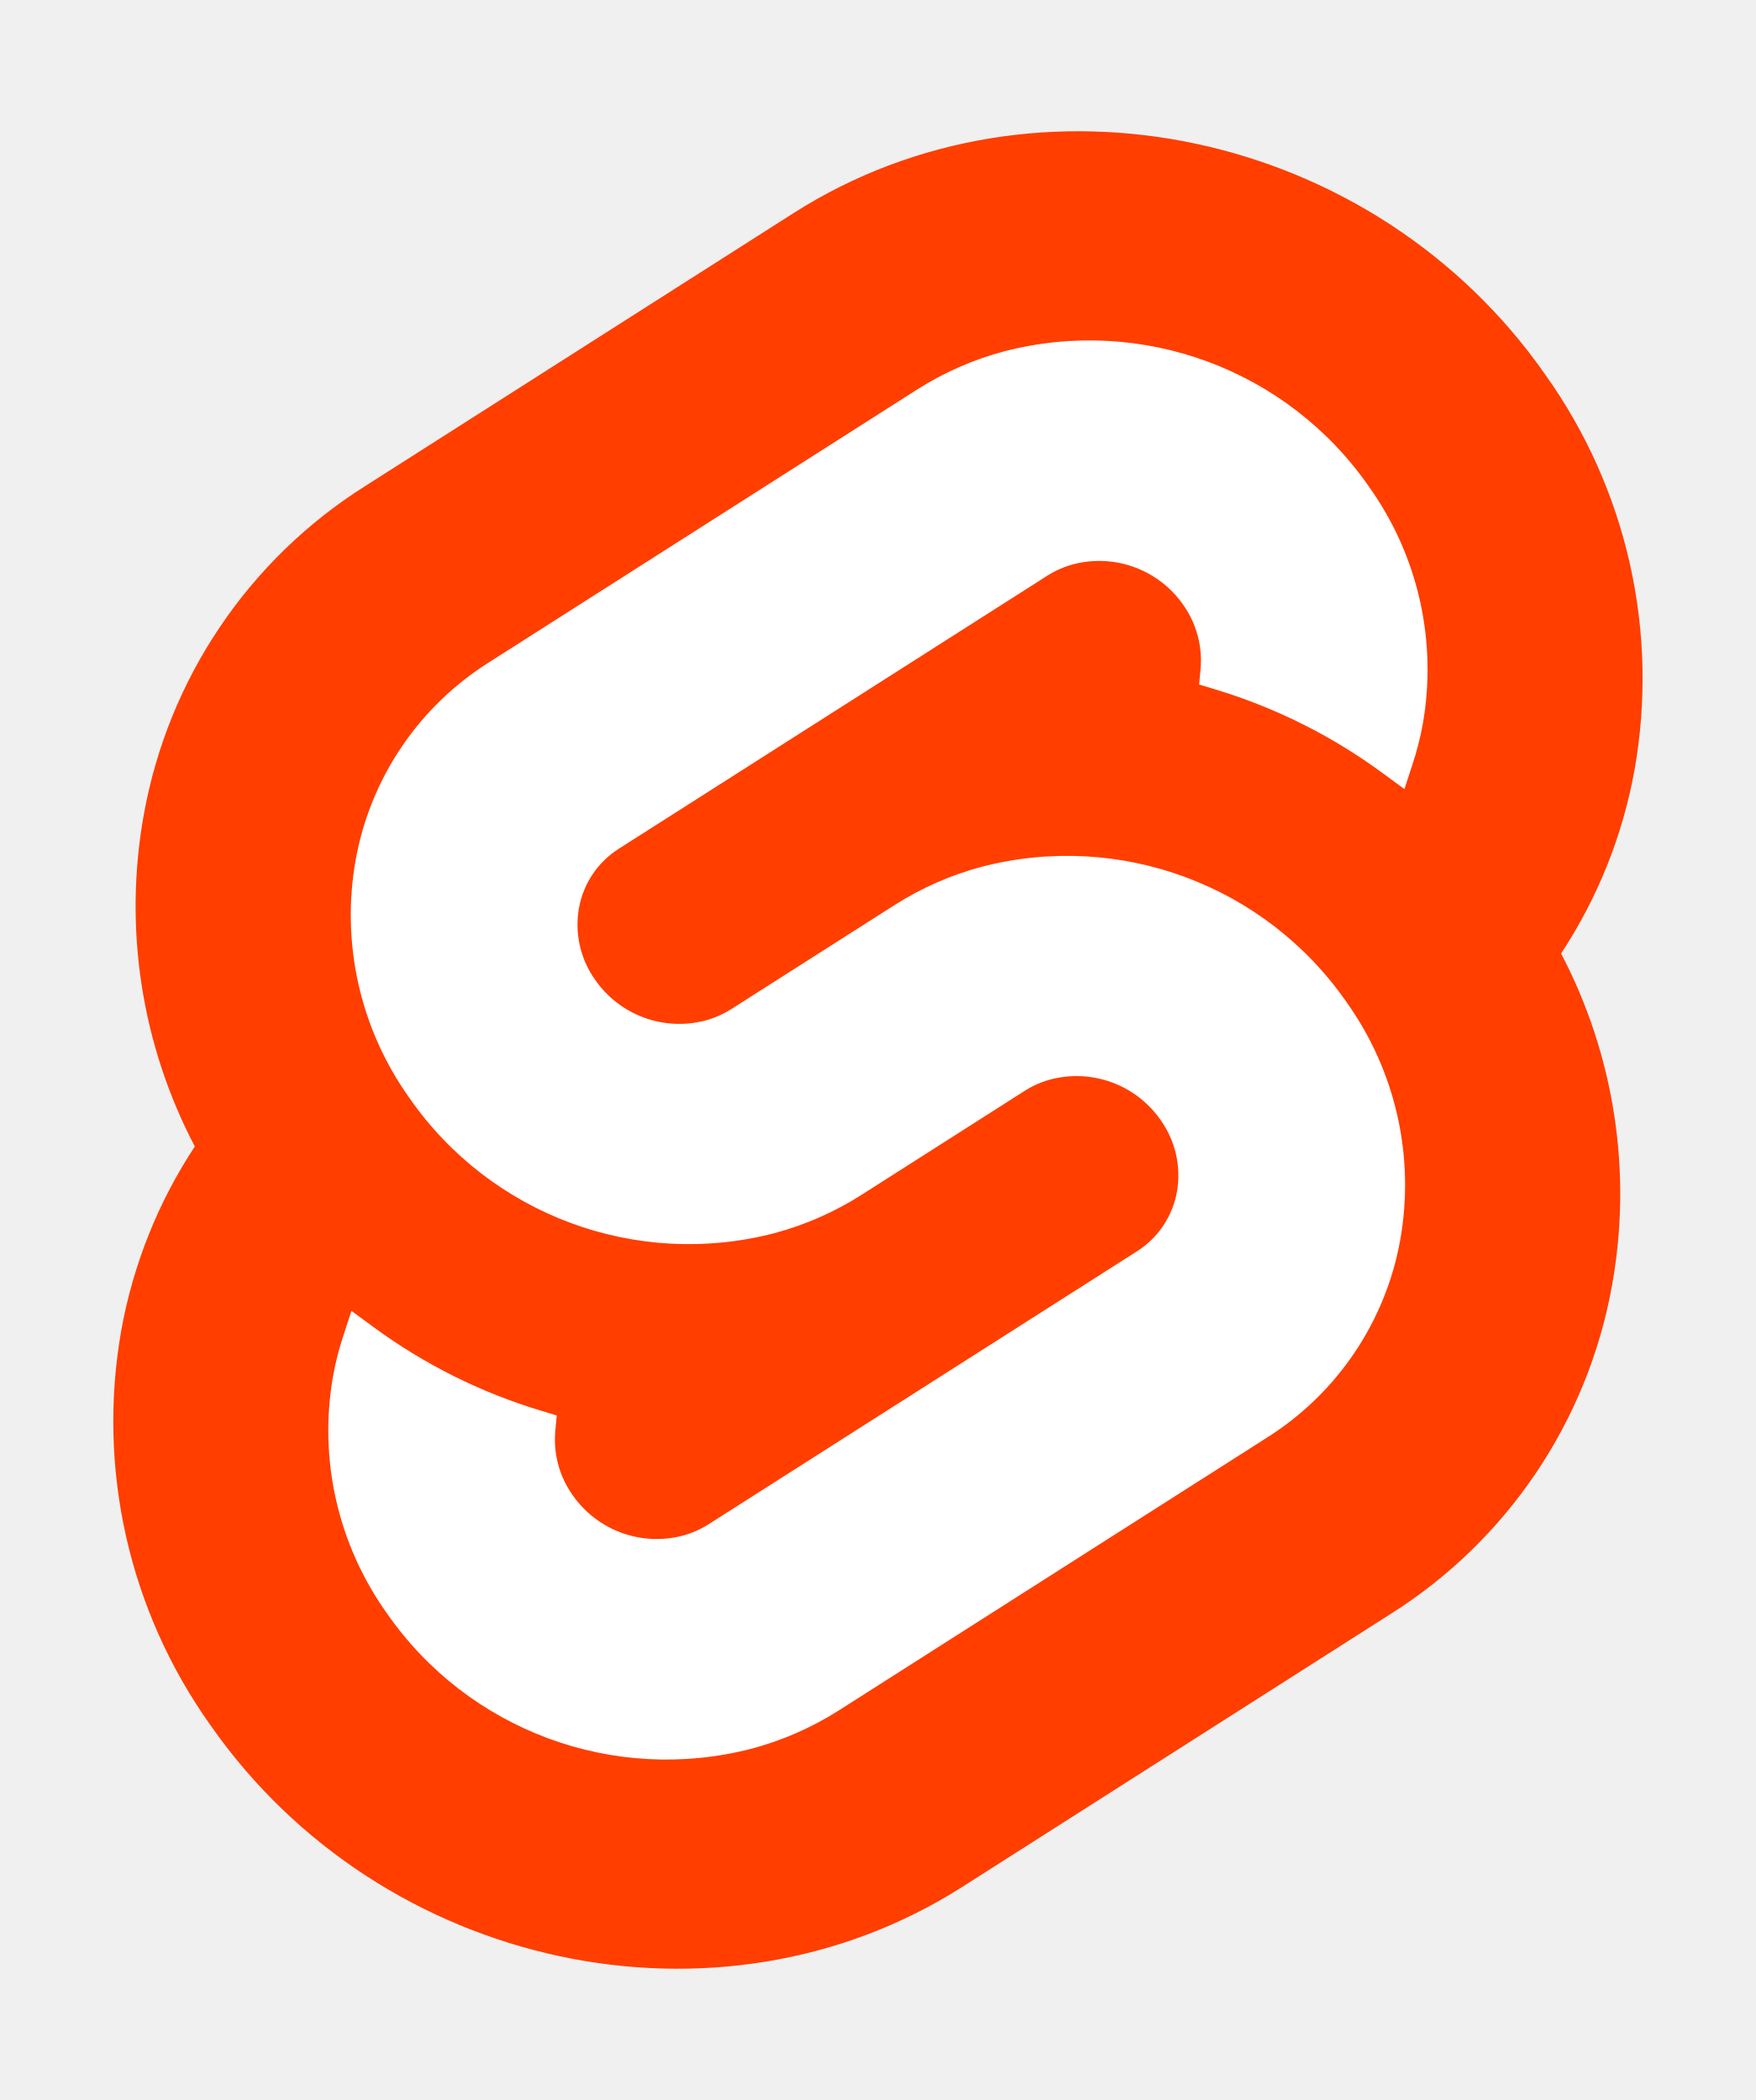
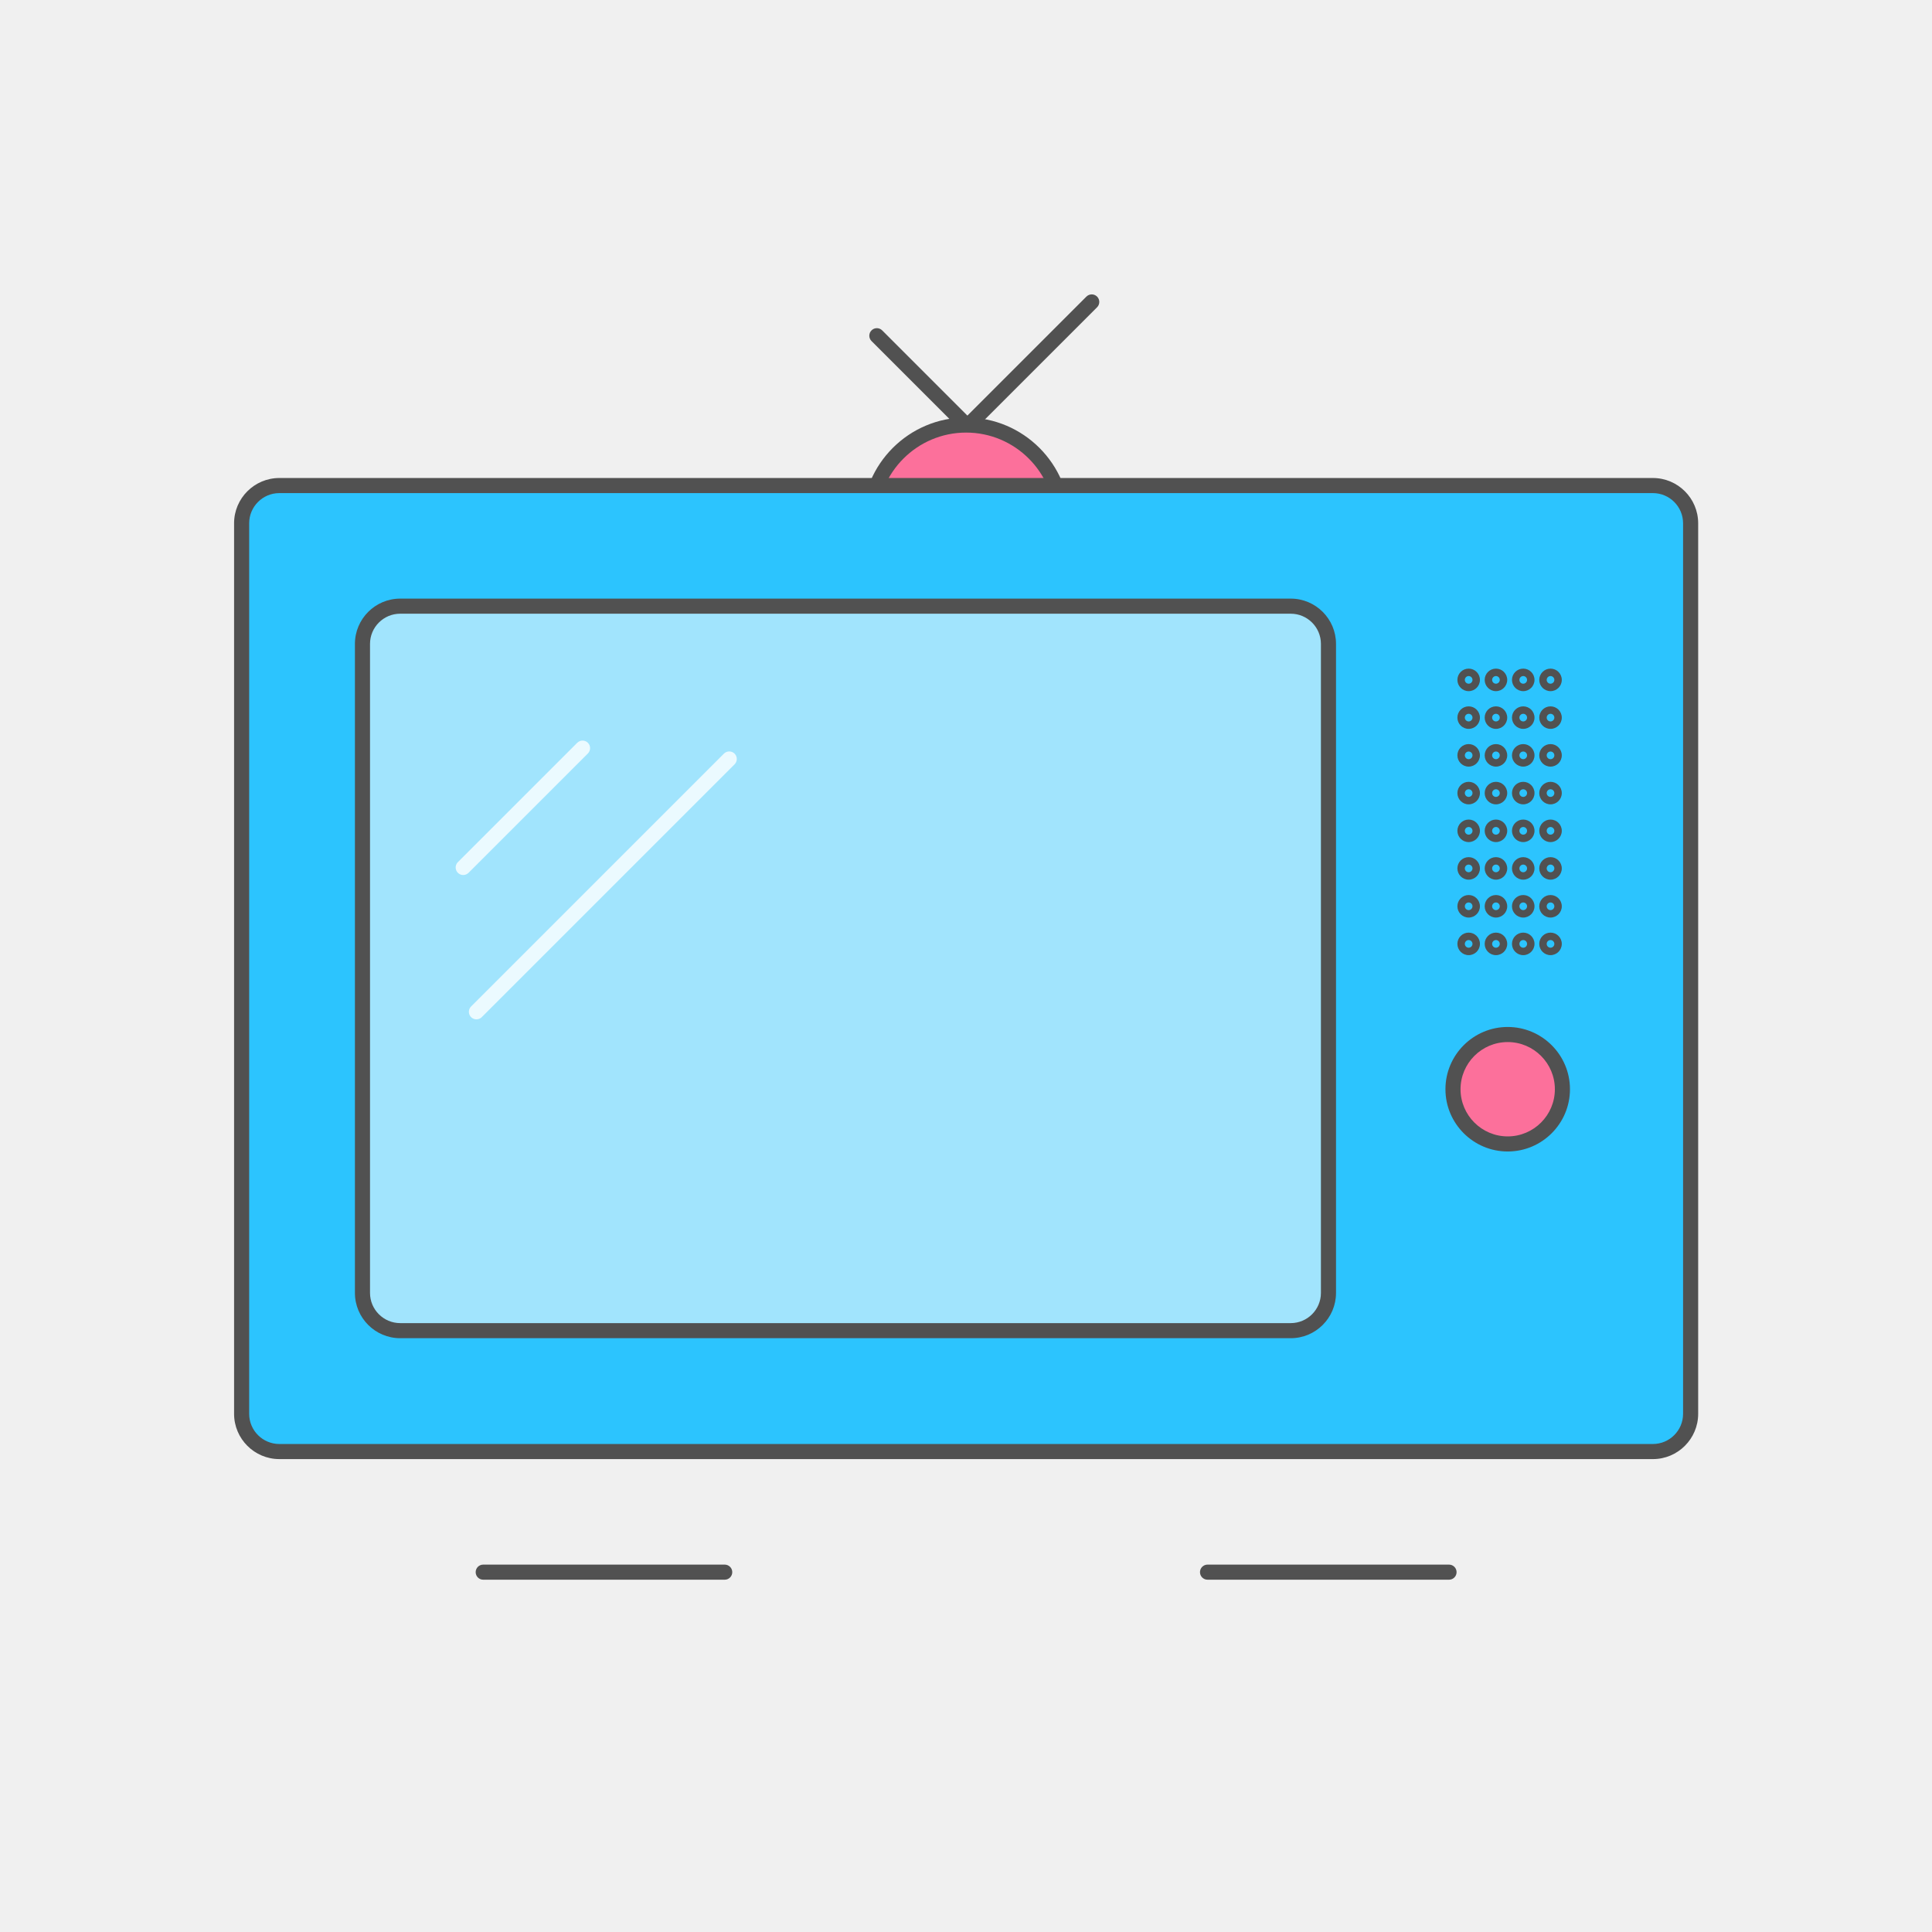
- <svg xmlns="http://www.w3.org/2000/svg" width="107" height="128" viewBox="0 0 107 128">
-   <path d="M94.157 22.819c-10.4-14.885-30.94-19.297-45.792-9.835L22.282 29.608A29.92 29.92 0 0 0 8.764 49.65a31.5 31.5 0 0 0 3.108 20.231 30 30 0 0 0-4.477 11.183 31.9 31.9 0 0 0 5.448 24.116c10.402 14.887 30.942 19.297 45.791 9.835l26.083-16.624A29.92 29.92 0 0 0 98.235 78.35a31.53 31.53 0 0 0-3.105-20.232 30 30 0 0 0 4.474-11.182 31.88 31.88 0 0 0-5.447-24.116" style="fill:#ff3e00" />
-   <path d="M45.817 106.582a20.72 20.72 0 0 1-22.237-8.243 19.17 19.17 0 0 1-3.277-14.503 18 18 0 0 1 .624-2.435l.49-1.498 1.337.981a33.6 33.6 0 0 0 10.203 5.098l.97.294-.09.968a5.85 5.85 0 0 0 1.052 3.878 6.24 6.24 0 0 0 6.695 2.485 5.8 5.8 0 0 0 1.603-.704L69.27 76.28a5.43 5.43 0 0 0 2.45-3.631 5.8 5.8 0 0 0-.987-4.371 6.24 6.24 0 0 0-6.698-2.487 5.7 5.7 0 0 0-1.6.704l-9.953 6.345a19 19 0 0 1-5.296 2.326 20.72 20.72 0 0 1-22.237-8.243 19.17 19.17 0 0 1-3.277-14.502 17.99 17.99 0 0 1 8.13-12.052l26.081-16.623a19 19 0 0 1 5.3-2.329 20.72 20.72 0 0 1 22.237 8.243 19.17 19.17 0 0 1 3.277 14.503 18 18 0 0 1-.624 2.435l-.49 1.498-1.337-.98a33.6 33.6 0 0 0-10.203-5.1l-.97-.294.09-.968a5.86 5.86 0 0 0-1.052-3.878 6.24 6.24 0 0 0-6.696-2.485 5.8 5.8 0 0 0-1.602.704L37.73 51.72a5.42 5.42 0 0 0-2.449 3.63 5.79 5.79 0 0 0 .986 4.372 6.24 6.24 0 0 0 6.698 2.486 5.8 5.8 0 0 0 1.602-.704l9.952-6.342a19 19 0 0 1 5.295-2.328 20.72 20.72 0 0 1 22.237 8.242 19.17 19.17 0 0 1 3.277 14.503 18 18 0 0 1-8.13 12.053l-26.081 16.622a19 19 0 0 1-5.3 2.328" style="fill:#fff" />
+ <svg xmlns="http://www.w3.org/2000/svg" width="800px" height="800px" viewBox="0 0 1024 1024" class="icon" version="1.1">
+   <path d="M513.252 226.435l-48.5-48.5" fill="#FC709B" />
+   <path d="M513.251 230.435a3.994 3.994 0 0 1-2.829-1.171l-48.5-48.5a4 4 0 0 1 5.657-5.657l48.5 48.5a4 4 0 0 1-2.828 6.828z" fill="#515151" />
+   <path d="M507.898 230.78l70.75-70.75" fill="#FC709B" />
+   <path d="M507.898 234.78a4 4 0 0 1-2.829-6.828l70.75-70.75a4 4 0 0 1 5.657 5.657l-70.75 70.75a3.99 3.99 0 0 1-2.828 1.171z" fill="#515151" />
+   <path d="M512.066 276.277m-51 0a51 51 0 1 0 102 0 51 51 0 1 0-102 0Z" fill="#FC709B" />
+   <path d="M512.066 331.277c-30.327 0-55-24.673-55-55s24.673-55 55-55 55 24.673 55 55-24.673 55-55 55z m0-102c-25.916 0-47 21.084-47 47s21.084 47 47 47 47-21.084 47-47-21.084-47-47-47z" fill="#515151" />
+   <path d="M876.066 769.352h-728c-11.046 0-20-8.954-20-20v-472c0-11.046 8.954-20 20-20h728c11.046 0 20 8.954 20 20v472c0 11.046-8.954 20-20 20z" fill="#2CC4FE" />
+   <path d="M876.066 773.352h-728c-13.234 0-24-10.766-24-24v-472c0-13.233 10.766-24 24-24h728c13.233 0 24 10.767 24 24v472c0 13.234-10.766 24-24 24z m-728-512c-8.822 0-16 7.178-16 16v472c0 8.822 7.178 16 16 16h728c8.822 0 16-7.178 16-16v-472c0-8.822-7.178-16-16-16h-728z" fill="#515151" />
+   <path d="M684.116 705.277H212.115c-11.046 0-20-8.954-20-20V341.276c0-11.046 8.954-20 20-20h472.001c11.046 0 20 8.954 20 20v344.001c0 11.046-8.954 20-20 20z" fill="#A1E4FD" />
+   <path d="M684.116 709.277H212.115c-13.234 0-24-10.766-24-24V341.276c0-13.234 10.766-24 24-24h472.001c13.234 0 24 10.766 24 24v344.002c0 13.233-10.766 23.999-24 23.999zM212.115 325.276c-8.822 0-16 7.178-16 16v344.002c0 8.822 7.178 16 16 16h472.001c8.822 0 16-7.178 16-16V341.276c0-8.822-7.178-16-16-16H212.115z" fill="#515151" />
+   <path d="M799.116 577.315m-29 0a29 29 0 1 0 58 0 29 29 0 1 0-58 0Z" fill="#FC709B" />
+   <path d="M799.116 610.315c-18.196 0-33-14.804-33-33s14.804-33 33-33 33 14.804 33 33-14.804 33-33 33z m0-58c-13.785 0-25 11.215-25 25s11.215 25 25 25 25-11.215 25-25-11.215-25-25-25z" fill="#515151" />
+   <path d="M778.421 480.352m-1.972 0a1.972 1.972 0 1 0 3.944 0 1.972 1.972 0 1 0-3.944 0Z" fill="#2CC4FE" />
+   <path d="M778.421 486.324c-3.293 0-5.972-2.679-5.972-5.972s2.679-5.972 5.972-5.972 5.972 2.679 5.972 5.972-2.679 5.972-5.972 5.972z m0-8c-1.118 0-2.028 0.91-2.028 2.028s0.91 2.028 2.028 2.028c1.119 0 2.028-0.91 2.028-2.028s-0.909-2.028-2.028-2.028z" fill="#515151" />
+   <path d="M792.884 480.352m-1.972 0a1.972 1.972 0 1 0 3.944 0 1.972 1.972 0 1 0-3.944 0Z" fill="#2CC4FE" />
+   <path d="M792.884 486.324c-3.293 0-5.972-2.679-5.972-5.972s2.679-5.972 5.972-5.972 5.972 2.679 5.972 5.972-2.679 5.972-5.972 5.972z m0-8c-1.118 0-2.028 0.91-2.028 2.028s0.91 2.028 2.028 2.028 2.028-0.91 2.028-2.028-0.91-2.028-2.028-2.028z" fill="#515151" />
+   <path d="M807.347 480.352m-1.972 0a1.972 1.972 0 1 0 3.944 0 1.972 1.972 0 1 0-3.944 0Z" fill="#2CC4FE" />
+   <path d="M807.347 486.324c-3.293 0-5.972-2.679-5.972-5.972s2.679-5.972 5.972-5.972 5.972 2.679 5.972 5.972-2.679 5.972-5.972 5.972z m0-8c-1.118 0-2.028 0.91-2.028 2.028s0.91 2.028 2.028 2.028c1.119 0 2.028-0.91 2.028-2.028s-0.909-2.028-2.028-2.028z" fill="#515151" />
+   <path d="M821.81 480.352m-1.972 0a1.972 1.972 0 1 0 3.944 0 1.972 1.972 0 1 0-3.944 0Z" fill="#2CC4FE" />
+   <path d="M821.811 486.324c-3.293 0-5.972-2.679-5.972-5.972s2.679-5.972 5.972-5.972 5.972 2.679 5.972 5.972-2.679 5.972-5.972 5.972z m0-8c-1.119 0-2.028 0.91-2.028 2.028s0.91 2.028 2.028 2.028c1.118 0 2.028-0.91 2.028-2.028s-0.91-2.028-2.028-2.028z" fill="#515151" />
+   <path d="M778.421 500.276m-1.972 0a1.972 1.972 0 1 0 3.944 0 1.972 1.972 0 1 0-3.944 0Z" fill="#2CC4FE" />
+   <path d="M778.421 506.248c-3.293 0-5.972-2.679-5.972-5.972s2.679-5.972 5.972-5.972 5.972 2.679 5.972 5.972-2.679 5.972-5.972 5.972z m0-8a2.03 2.03 0 0 0-2.028 2.028 2.03 2.03 0 0 0 2.028 2.028 2.03 2.03 0 0 0 2.028-2.028 2.03 2.03 0 0 0-2.028-2.028z" fill="#515151" />
+   <path d="M792.884 500.276m-1.972 0a1.972 1.972 0 1 0 3.944 0 1.972 1.972 0 1 0-3.944 0Z" fill="#2CC4FE" />
+   <path d="M792.884 506.248c-3.293 0-5.972-2.679-5.972-5.972s2.679-5.972 5.972-5.972 5.972 2.679 5.972 5.972-2.679 5.972-5.972 5.972z m0-8a2.03 2.03 0 0 0-2.028 2.028c0 1.119 0.91 2.028 2.028 2.028s2.028-0.91 2.028-2.028a2.03 2.03 0 0 0-2.028-2.028z" fill="#515151" />
+   <path d="M807.347 500.276m-1.972 0a1.972 1.972 0 1 0 3.944 0 1.972 1.972 0 1 0-3.944 0Z" fill="#2CC4FE" />
+   <path d="M807.347 506.248c-3.293 0-5.972-2.679-5.972-5.972s2.679-5.972 5.972-5.972 5.972 2.679 5.972 5.972-2.679 5.972-5.972 5.972z m0-8a2.03 2.03 0 0 0-2.028 2.028 2.03 2.03 0 0 0 2.028 2.028 2.03 2.03 0 0 0 2.028-2.028 2.03 2.03 0 0 0-2.028-2.028z" fill="#515151" />
+   <path d="M821.81 500.276m-1.972 0a1.972 1.972 0 1 0 3.944 0 1.972 1.972 0 1 0-3.944 0Z" fill="#2CC4FE" />
+   <path d="M821.811 506.248c-3.293 0-5.972-2.679-5.972-5.972s2.679-5.972 5.972-5.972 5.972 2.679 5.972 5.972-2.679 5.972-5.972 5.972z m0-8a2.03 2.03 0 0 0-2.028 2.028 2.03 2.03 0 0 0 2.028 2.028 2.03 2.03 0 0 0 2.028-2.028 2.03 2.03 0 0 0-2.028-2.028z" fill="#515151" />
+   <path d="M778.421 460.276m-1.972 0a1.972 1.972 0 1 0 3.944 0 1.972 1.972 0 1 0-3.944 0Z" fill="#2CC4FE" />
+   <path d="M778.421 466.248c-3.293 0-5.972-2.679-5.972-5.972s2.679-5.972 5.972-5.972 5.972 2.679 5.972 5.972-2.679 5.972-5.972 5.972z m0-8a2.03 2.03 0 0 0-2.028 2.028 2.03 2.03 0 0 0 2.028 2.028 2.03 2.03 0 0 0 2.028-2.028 2.03 2.03 0 0 0-2.028-2.028z" fill="#515151" />
+   <path d="M792.884 460.276m-1.972 0a1.972 1.972 0 1 0 3.944 0 1.972 1.972 0 1 0-3.944 0Z" fill="#2CC4FE" />
+   <path d="M792.884 466.248c-3.293 0-5.972-2.679-5.972-5.972s2.679-5.972 5.972-5.972 5.972 2.679 5.972 5.972-2.679 5.972-5.972 5.972z m0-8a2.03 2.03 0 0 0-2.028 2.028c0 1.119 0.91 2.028 2.028 2.028s2.028-0.91 2.028-2.028a2.03 2.03 0 0 0-2.028-2.028z" fill="#515151" />
+   <path d="M807.347 460.276m-1.972 0a1.972 1.972 0 1 0 3.944 0 1.972 1.972 0 1 0-3.944 0Z" fill="#2CC4FE" />
+   <path d="M807.347 466.248c-3.293 0-5.972-2.679-5.972-5.972s2.679-5.972 5.972-5.972 5.972 2.679 5.972 5.972-2.679 5.972-5.972 5.972z m0-8a2.03 2.03 0 0 0-2.028 2.028 2.03 2.03 0 0 0 2.028 2.028 2.03 2.03 0 0 0 2.028-2.028 2.03 2.03 0 0 0-2.028-2.028z" fill="#515151" />
+   <path d="M821.81 460.276m-1.972 0a1.972 1.972 0 1 0 3.944 0 1.972 1.972 0 1 0-3.944 0Z" fill="#2CC4FE" />
+   <path d="M821.811 466.248c-3.293 0-5.972-2.679-5.972-5.972s2.679-5.972 5.972-5.972 5.972 2.679 5.972 5.972-2.679 5.972-5.972 5.972z m0-8a2.03 2.03 0 0 0-2.028 2.028 2.03 2.03 0 0 0 2.028 2.028 2.03 2.03 0 0 0 2.028-2.028 2.03 2.03 0 0 0-2.028-2.028z" fill="#515151" />
+   <path d="M778.421 440.352m-1.972 0a1.972 1.972 0 1 0 3.944 0 1.972 1.972 0 1 0-3.944 0Z" fill="#2CC4FE" />
+   <path d="M778.421 446.324c-3.293 0-5.972-2.679-5.972-5.972s2.679-5.972 5.972-5.972 5.972 2.679 5.972 5.972-2.679 5.972-5.972 5.972z m0-8c-1.118 0-2.028 0.91-2.028 2.028s0.91 2.028 2.028 2.028c1.119 0 2.028-0.91 2.028-2.028s-0.909-2.028-2.028-2.028z" fill="#515151" />
+   <path d="M792.884 440.352m-1.972 0a1.972 1.972 0 1 0 3.944 0 1.972 1.972 0 1 0-3.944 0Z" fill="#2CC4FE" />
+   <path d="M792.884 446.324c-3.293 0-5.972-2.679-5.972-5.972s2.679-5.972 5.972-5.972 5.972 2.679 5.972 5.972-2.679 5.972-5.972 5.972z m0-8c-1.118 0-2.028 0.91-2.028 2.028s0.91 2.028 2.028 2.028 2.028-0.91 2.028-2.028-0.91-2.028-2.028-2.028z" fill="#515151" />
+   <path d="M807.347 440.352m-1.972 0a1.972 1.972 0 1 0 3.944 0 1.972 1.972 0 1 0-3.944 0Z" fill="#2CC4FE" />
+   <path d="M807.347 446.324c-3.293 0-5.972-2.679-5.972-5.972s2.679-5.972 5.972-5.972 5.972 2.679 5.972 5.972-2.679 5.972-5.972 5.972z m0-8c-1.118 0-2.028 0.91-2.028 2.028s0.91 2.028 2.028 2.028c1.119 0 2.028-0.91 2.028-2.028s-0.909-2.028-2.028-2.028z" fill="#515151" />
+   <path d="M821.81 440.352m-1.972 0a1.972 1.972 0 1 0 3.944 0 1.972 1.972 0 1 0-3.944 0Z" fill="#2CC4FE" />
+   <path d="M821.811 446.324c-3.293 0-5.972-2.679-5.972-5.972s2.679-5.972 5.972-5.972 5.972 2.679 5.972 5.972-2.679 5.972-5.972 5.972z m0-8c-1.119 0-2.028 0.91-2.028 2.028s0.91 2.028 2.028 2.028c1.118 0 2.028-0.91 2.028-2.028s-0.91-2.028-2.028-2.028z" fill="#515151" />
+   <path d="M778.421 420.352m-1.972 0a1.972 1.972 0 1 0 3.944 0 1.972 1.972 0 1 0-3.944 0Z" fill="#2CC4FE" />
+   <path d="M778.421 426.324c-3.293 0-5.972-2.679-5.972-5.972s2.679-5.972 5.972-5.972 5.972 2.679 5.972 5.972-2.679 5.972-5.972 5.972z m0-8c-1.118 0-2.028 0.91-2.028 2.028s0.91 2.028 2.028 2.028c1.119 0 2.028-0.91 2.028-2.028s-0.909-2.028-2.028-2.028z" fill="#515151" />
+   <path d="M792.884 420.352m-1.972 0a1.972 1.972 0 1 0 3.944 0 1.972 1.972 0 1 0-3.944 0Z" fill="#2CC4FE" />
+   <path d="M792.884 426.324c-3.293 0-5.972-2.679-5.972-5.972s2.679-5.972 5.972-5.972 5.972 2.679 5.972 5.972-2.679 5.972-5.972 5.972z m0-8c-1.118 0-2.028 0.91-2.028 2.028s0.91 2.028 2.028 2.028 2.028-0.91 2.028-2.028-0.91-2.028-2.028-2.028z" fill="#515151" />
+   <path d="M807.347 420.352m-1.972 0a1.972 1.972 0 1 0 3.944 0 1.972 1.972 0 1 0-3.944 0Z" fill="#2CC4FE" />
+   <path d="M807.347 426.324c-3.293 0-5.972-2.679-5.972-5.972s2.679-5.972 5.972-5.972 5.972 2.679 5.972 5.972-2.679 5.972-5.972 5.972z m0-8c-1.118 0-2.028 0.91-2.028 2.028s0.91 2.028 2.028 2.028c1.119 0 2.028-0.91 2.028-2.028s-0.909-2.028-2.028-2.028z" fill="#515151" />
+   <path d="M821.81 420.352m-1.972 0a1.972 1.972 0 1 0 3.944 0 1.972 1.972 0 1 0-3.944 0Z" fill="#2CC4FE" />
+   <path d="M821.811 426.324c-3.293 0-5.972-2.679-5.972-5.972s2.679-5.972 5.972-5.972 5.972 2.679 5.972 5.972-2.679 5.972-5.972 5.972z m0-8c-1.119 0-2.028 0.91-2.028 2.028s0.91 2.028 2.028 2.028c1.118 0 2.028-0.91 2.028-2.028s-0.91-2.028-2.028-2.028z" fill="#515151" />
+   <path d="M778.421 400.352m-1.972 0a1.972 1.972 0 1 0 3.944 0 1.972 1.972 0 1 0-3.944 0Z" fill="#2CC4FE" />
+   <path d="M778.421 406.324c-3.293 0-5.972-2.679-5.972-5.972s2.679-5.972 5.972-5.972 5.972 2.679 5.972 5.972-2.679 5.972-5.972 5.972z m0-8c-1.118 0-2.028 0.91-2.028 2.028s0.91 2.028 2.028 2.028c1.119 0 2.028-0.91 2.028-2.028s-0.909-2.028-2.028-2.028z" fill="#515151" />
+   <path d="M792.884 400.352m-1.972 0a1.972 1.972 0 1 0 3.944 0 1.972 1.972 0 1 0-3.944 0Z" fill="#2CC4FE" />
+   <path d="M792.884 406.324c-3.293 0-5.972-2.679-5.972-5.972s2.679-5.972 5.972-5.972 5.972 2.679 5.972 5.972-2.679 5.972-5.972 5.972z m0-8c-1.118 0-2.028 0.91-2.028 2.028s0.91 2.028 2.028 2.028 2.028-0.91 2.028-2.028-0.91-2.028-2.028-2.028z" fill="#515151" />
+   <path d="M807.347 400.352m-1.972 0a1.972 1.972 0 1 0 3.944 0 1.972 1.972 0 1 0-3.944 0Z" fill="#2CC4FE" />
+   <path d="M807.347 406.324c-3.293 0-5.972-2.679-5.972-5.972s2.679-5.972 5.972-5.972 5.972 2.679 5.972 5.972-2.679 5.972-5.972 5.972z m0-8c-1.118 0-2.028 0.91-2.028 2.028s0.91 2.028 2.028 2.028c1.119 0 2.028-0.91 2.028-2.028s-0.909-2.028-2.028-2.028z" fill="#515151" />
+   <path d="M821.81 400.352m-1.972 0a1.972 1.972 0 1 0 3.944 0 1.972 1.972 0 1 0-3.944 0Z" fill="#2CC4FE" />
+   <path d="M821.811 406.324c-3.293 0-5.972-2.679-5.972-5.972s2.679-5.972 5.972-5.972 5.972 2.679 5.972 5.972-2.679 5.972-5.972 5.972z m0-8c-1.119 0-2.028 0.91-2.028 2.028s0.91 2.028 2.028 2.028c1.118 0 2.028-0.91 2.028-2.028s-0.91-2.028-2.028-2.028z" fill="#515151" />
+   <path d="M778.421 380.352m-1.972 0a1.972 1.972 0 1 0 3.944 0 1.972 1.972 0 1 0-3.944 0Z" fill="#2CC4FE" />
+   <path d="M778.421 386.324c-3.293 0-5.972-2.679-5.972-5.972s2.679-5.972 5.972-5.972 5.972 2.679 5.972 5.972-2.679 5.972-5.972 5.972z m0-8c-1.118 0-2.028 0.91-2.028 2.028s0.91 2.028 2.028 2.028c1.119 0 2.028-0.91 2.028-2.028s-0.909-2.028-2.028-2.028z" fill="#515151" />
+   <path d="M792.884 380.352m-1.972 0a1.972 1.972 0 1 0 3.944 0 1.972 1.972 0 1 0-3.944 0Z" fill="#2CC4FE" />
+   <path d="M792.884 386.324c-3.293 0-5.972-2.679-5.972-5.972s2.679-5.972 5.972-5.972 5.972 2.679 5.972 5.972-2.679 5.972-5.972 5.972z m0-8c-1.118 0-2.028 0.91-2.028 2.028s0.91 2.028 2.028 2.028 2.028-0.91 2.028-2.028-0.91-2.028-2.028-2.028z" fill="#515151" />
+   <path d="M807.347 380.352m-1.972 0a1.972 1.972 0 1 0 3.944 0 1.972 1.972 0 1 0-3.944 0Z" fill="#2CC4FE" />
+   <path d="M807.347 386.324c-3.293 0-5.972-2.679-5.972-5.972s2.679-5.972 5.972-5.972 5.972 2.679 5.972 5.972-2.679 5.972-5.972 5.972z m0-8c-1.118 0-2.028 0.91-2.028 2.028s0.91 2.028 2.028 2.028c1.119 0 2.028-0.91 2.028-2.028s-0.909-2.028-2.028-2.028z" fill="#515151" />
+   <path d="M821.81 380.352m-1.972 0a1.972 1.972 0 1 0 3.944 0 1.972 1.972 0 1 0-3.944 0Z" fill="#2CC4FE" />
+   <path d="M821.811 386.324c-3.293 0-5.972-2.679-5.972-5.972s2.679-5.972 5.972-5.972 5.972 2.679 5.972 5.972-2.679 5.972-5.972 5.972z m0-8c-1.119 0-2.028 0.91-2.028 2.028s0.91 2.028 2.028 2.028c1.118 0 2.028-0.91 2.028-2.028s-0.91-2.028-2.028-2.028z" fill="#515151" />
+   <path d="M778.421 360.352m-1.972 0a1.972 1.972 0 1 0 3.944 0 1.972 1.972 0 1 0-3.944 0Z" fill="#2CC4FE" />
+   <path d="M778.421 366.324c-3.293 0-5.972-2.679-5.972-5.972s2.679-5.972 5.972-5.972 5.972 2.679 5.972 5.972-2.679 5.972-5.972 5.972z m0-8c-1.118 0-2.028 0.91-2.028 2.028s0.91 2.028 2.028 2.028c1.119 0 2.028-0.91 2.028-2.028s-0.909-2.028-2.028-2.028z" fill="#515151" />
+   <path d="M792.884 360.352m-1.972 0a1.972 1.972 0 1 0 3.944 0 1.972 1.972 0 1 0-3.944 0Z" fill="#2CC4FE" />
+   <path d="M792.884 366.324c-3.293 0-5.972-2.679-5.972-5.972s2.679-5.972 5.972-5.972 5.972 2.679 5.972 5.972-2.679 5.972-5.972 5.972z m0-8c-1.118 0-2.028 0.91-2.028 2.028s0.91 2.028 2.028 2.028 2.028-0.91 2.028-2.028-0.91-2.028-2.028-2.028z" fill="#515151" />
+   <path d="M807.347 360.352m-1.972 0a1.972 1.972 0 1 0 3.944 0 1.972 1.972 0 1 0-3.944 0Z" fill="#2CC4FE" />
+   <path d="M807.347 366.324c-3.293 0-5.972-2.679-5.972-5.972s2.679-5.972 5.972-5.972 5.972 2.679 5.972 5.972-2.679 5.972-5.972 5.972z m0-8c-1.118 0-2.028 0.91-2.028 2.028s0.91 2.028 2.028 2.028c1.119 0 2.028-0.91 2.028-2.028s-0.909-2.028-2.028-2.028z" fill="#515151" />
+   <path d="M821.81 360.352m-1.972 0a1.972 1.972 0 1 0 3.944 0 1.972 1.972 0 1 0-3.944 0Z" fill="#2CC4FE" />
+   <path d="M821.811 366.324c-3.293 0-5.972-2.679-5.972-5.972s2.679-5.972 5.972-5.972 5.972 2.679 5.972 5.972-2.679 5.972-5.972 5.972z m0-8c-1.119 0-2.028 0.91-2.028 2.028s0.91 2.028 2.028 2.028c1.118 0 2.028-0.91 2.028-2.028s-0.91-2.028-2.028-2.028z" fill="#515151" />
+   <path d="M245.518 463.776a4 4 0 0 1-2.829-6.828l63.25-63.25a4 4 0 0 1 5.657 5.657l-63.25 63.25a3.99 3.99 0 0 1-2.828 1.171zM252.518 540.276a4 4 0 0 1-2.829-6.828l134-134a4 4 0 0 1 5.657 5.657l-134 134a3.99 3.99 0 0 1-2.828 1.171z" fill="#EBFAFF" />
+   <path d="M256.115 833.276h128.001" fill="#FC709B" />
+   <path d="M384.116 837.276H256.115a4 4 0 0 1 0-8h128.001a4 4 0 0 1 0 8z" fill="#515151" />
+   <path d="M640.017 833.276h128.001" fill="#FC709B" />
+   <path d="M768.018 837.276H640.017a4 4 0 0 1 0-8h128.001a4 4 0 0 1 0 8z" fill="#515151" />
</svg>
